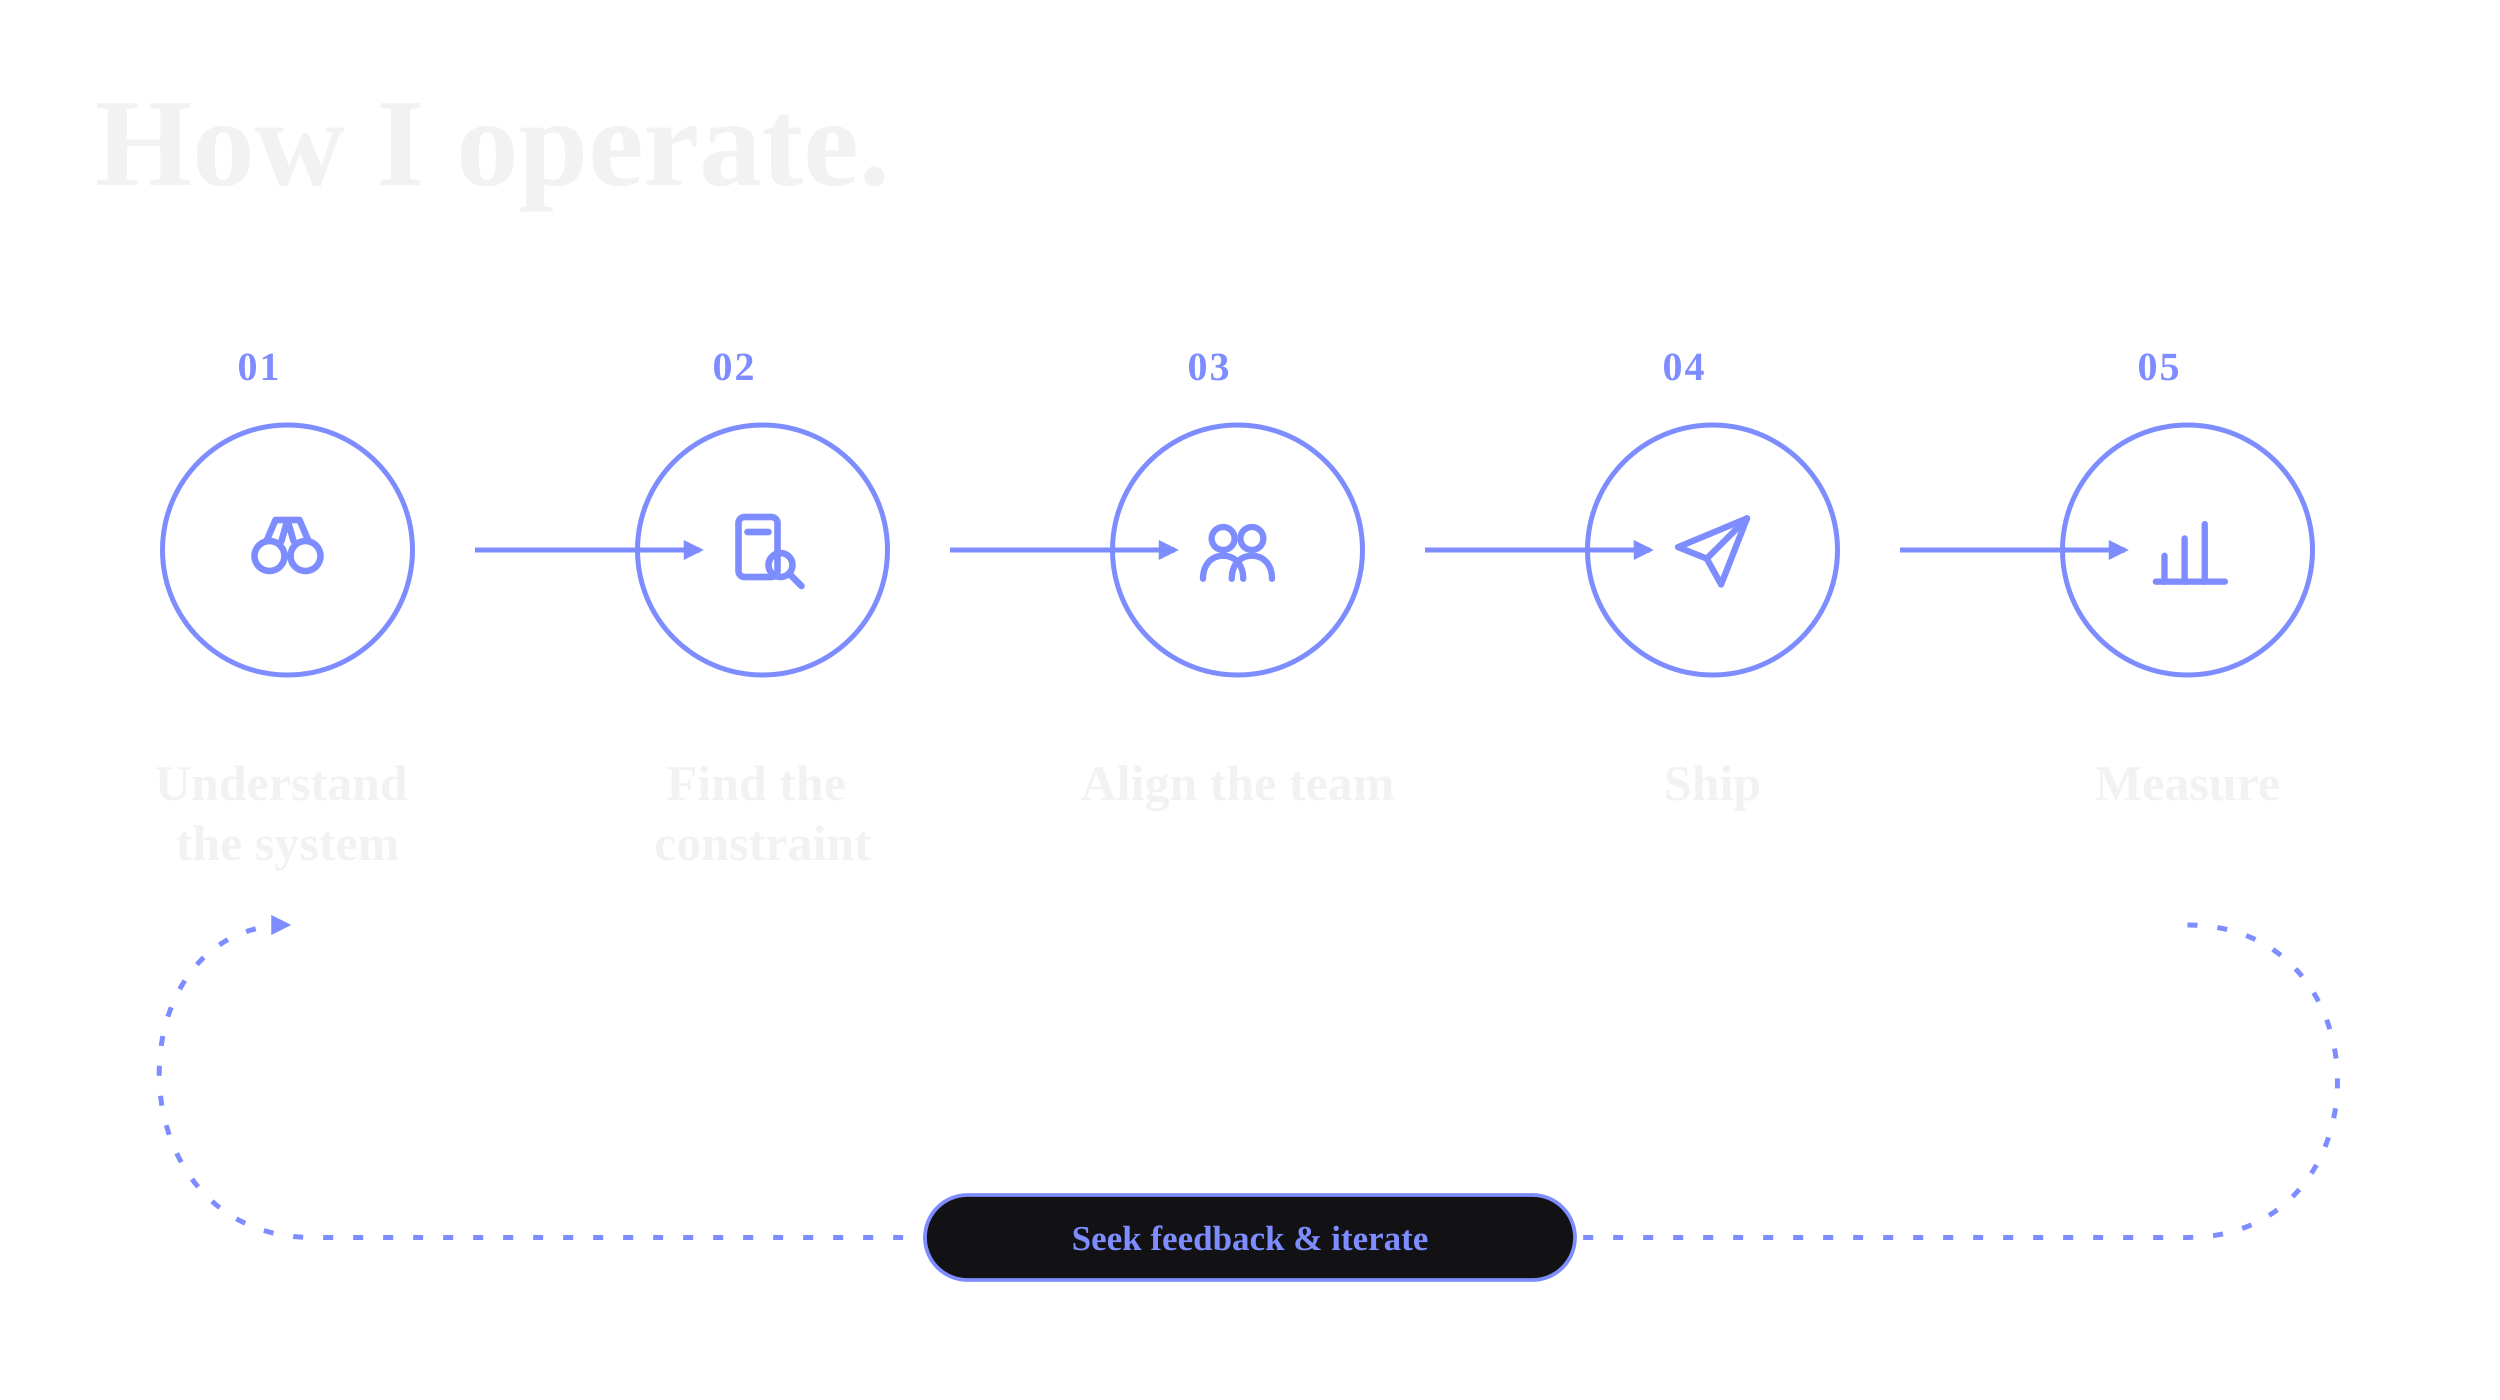
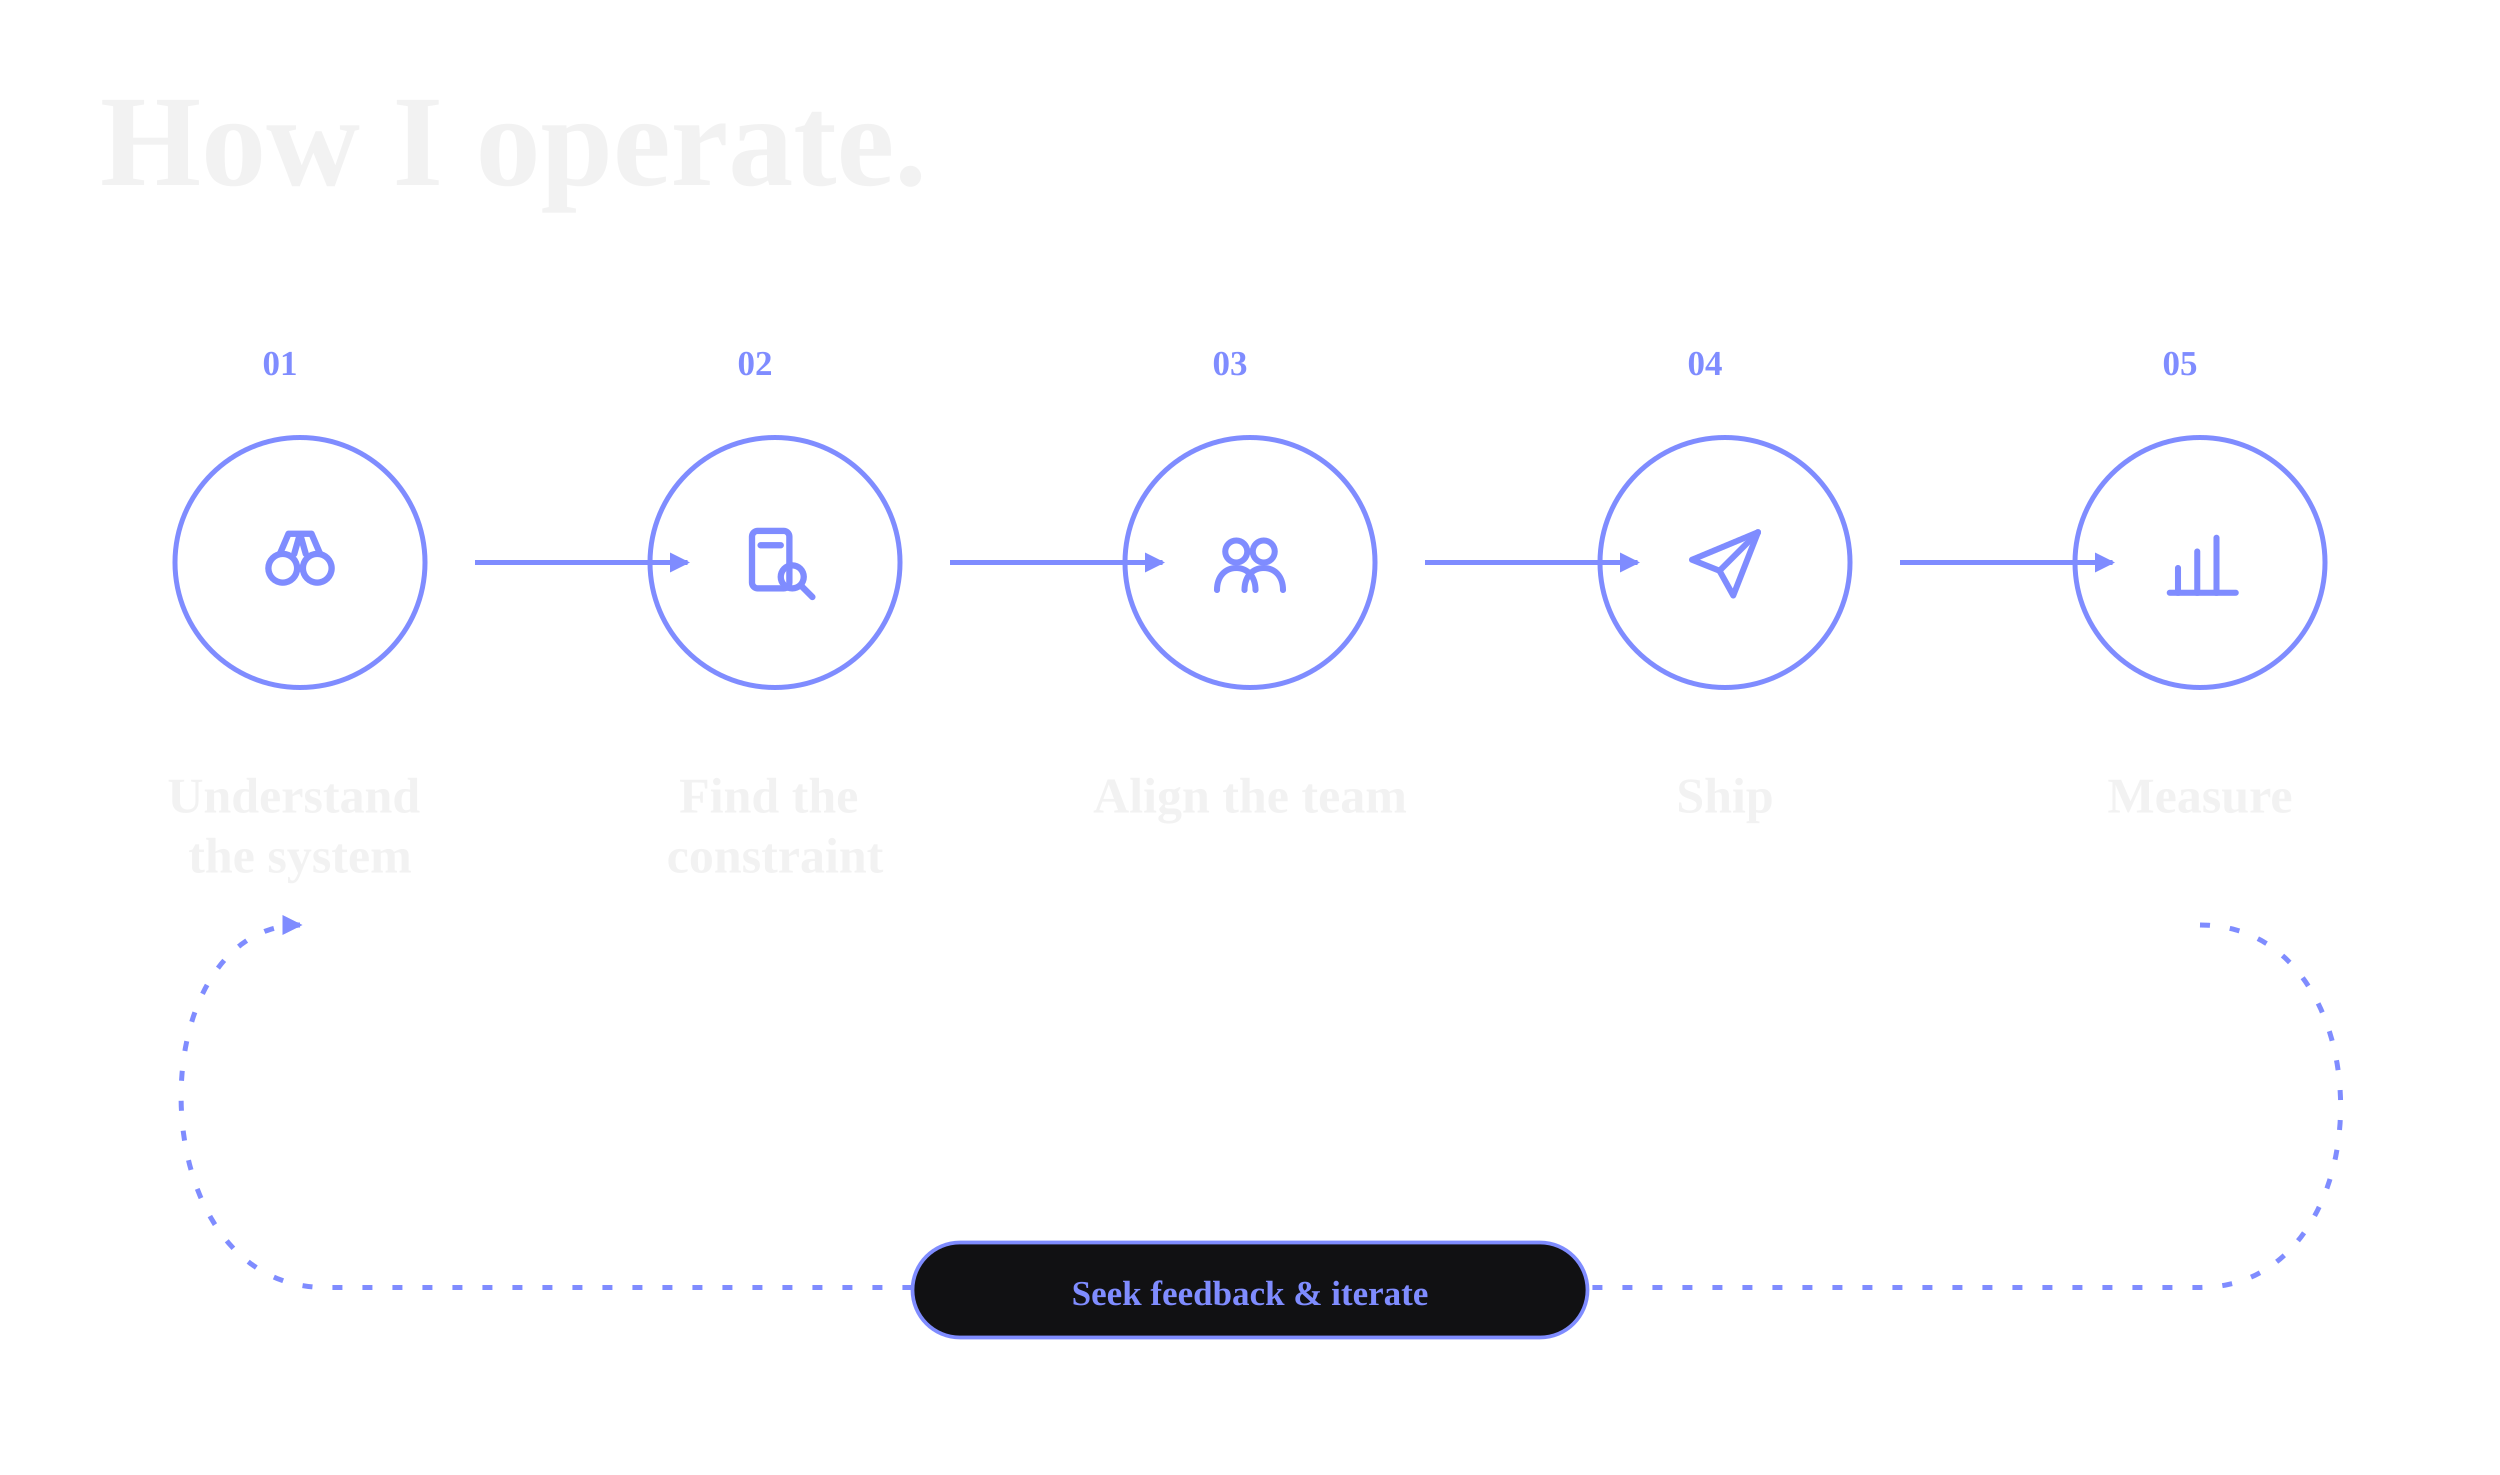
- <svg xmlns="http://www.w3.org/2000/svg" viewBox="0 0 1000 560" role="img" aria-labelledby="how-i-operate-tablet-title how-i-operate-tablet-desc">
+ <svg xmlns="http://www.w3.org/2000/svg" viewBox="0 0 1000 590" role="img" aria-labelledby="how-i-operate-tablet-title how-i-operate-tablet-desc">
  <defs>
-     <marker id="operate-arrow-tablet" markerWidth="8" markerHeight="8" refX="6.5" refY="4" orient="auto" markerUnits="userSpaceOnUse">
-       <path d="M0,0 L8,4 L0,8 Z" fill="var(--accent, #7d8cff)" />
+     <marker id="operate-arrow-tablet" markerWidth="8" markerHeight="8" refX="7" refY="4" orient="auto" markerUnits="userSpaceOnUse">
+       <path d="M0 0 L8 4 L0 8 Z" fill="var(--accent, #7f8cff)" />
    </marker>
-     <style>
-       .bg { fill: transparent; }
-       .accent-stroke { stroke: var(--accent, #7d8cff); }
-       .accent-fill { fill: var(--accent, #7d8cff); }
-       .ink { fill: var(--ink, #f2f2f2); }
-       .muted { fill: var(--ink-secondary, #a5a5a5); }
-       .num {
-         font-family: var(--font-mono, ui-monospace, SFMono-Regular, Menlo, monospace);
-         font-size: 16px;
-         font-weight: 700;
-         letter-spacing: .05em;
-       }
-       .title {
-         font-family: var(--font-heading, Inter, system-ui, sans-serif);
-         font-weight: 700;
-       }
-       .feedback {
-         font-family: var(--font-mono, ui-monospace, SFMono-Regular, Menlo, monospace);
-         font-size: 14px;
-         font-weight: 600;
-       }
-       .icon {
-         stroke: var(--accent, #7d8cff);
-         fill: none;
-         stroke-width: 2.2;
-         stroke-linecap: round;
-         stroke-linejoin: round;
-       }
-     </style>
  </defs>
-   <rect class="bg" width="1000" height="560" />
-   <text x="38" y="74" class="ink title" font-size="50">How I operate.</text>
-   <g class="accent-stroke" fill="none" stroke-width="2" marker-end="url(#operate-arrow-tablet)">
-     <line x1="190" y1="220" x2="280" y2="220" />
-     <line x1="380" y1="220" x2="470" y2="220" />
-     <line x1="570" y1="220" x2="660" y2="220" />
-     <line x1="760" y1="220" x2="850" y2="220" />
+   <rect width="1000" height="590" fill="transparent" />
+   <text x="40" y="74" fill="var(--ink, #f2f2f2)" font-family="var(--font-heading, Inter, system-ui, sans-serif)" font-size="52" font-weight="700">How I operate.</text>
+   <g stroke="var(--accent, #7f8cff)" stroke-width="2" fill="none" marker-end="url(#operate-arrow-tablet)">
+     <line x1="190" y1="225" x2="275" y2="225" />
+     <line x1="380" y1="225" x2="465" y2="225" />
+     <line x1="570" y1="225" x2="655" y2="225" />
+     <line x1="760" y1="225" x2="845" y2="225" />
  </g>
-   <g>
-     <text x="95" y="152" class="accent-fill num">01</text>
-     <circle cx="115" cy="220" r="50" class="accent-stroke" fill="none" stroke-width="2" />
-     <g transform="translate(95.8 200.8) scale(1.2)" class="icon">
-       <circle cx="10" cy="18" r="5" />
-       <circle cx="22" cy="18" r="5" />
-       <path d="M9 13l3-7h4l2 7M23 13l-3-7h-4l-2 7M15 18h2" />
-     </g>
-     <text x="115" y="320" text-anchor="middle" class="ink title" font-size="20">
-       <tspan x="115" dy="0">Understand</tspan>
-       <tspan x="115" dy="24">the system</tspan>
+   <g font-family="var(--font-mono, ui-monospace, monospace)" font-weight="700" fill="var(--accent, #7f8cff)" font-size="14">
+     <text x="105" y="150">01</text>
+     <text x="295" y="150">02</text>
+     <text x="485" y="150">03</text>
+     <text x="675" y="150">04</text>
+     <text x="865" y="150">05</text>
+   </g>
+   <g fill="none" stroke="var(--accent, #7f8cff)" stroke-width="2">
+     <circle cx="120" cy="225" r="50" />
+     <circle cx="310" cy="225" r="50" />
+     <circle cx="500" cy="225" r="50" />
+     <circle cx="690" cy="225" r="50" />
+     <circle cx="880" cy="225" r="50" />
+   </g>
+   <g transform="translate(101.6 206.6) scale(1.15)" stroke="var(--accent, #7f8cff)" fill="none" stroke-width="2.2" stroke-linecap="round" stroke-linejoin="round">
+     <circle cx="10" cy="18" r="5" />
+     <circle cx="22" cy="18" r="5" />
+     <path d="M9 13l3-7h4l2 7M23 13l-3-7h-4l-2 7M15 18h2" />
+   </g>
+   <g transform="translate(291.6 206.6) scale(1.15)" stroke="var(--accent, #7f8cff)" fill="none" stroke-width="2.2" stroke-linecap="round" stroke-linejoin="round">
+     <rect x="8" y="5" width="13" height="20" rx="2" />
+     <line x1="11" y1="10" x2="18" y2="10" />
+     <circle cx="22" cy="21" r="4" />
+     <line x1="25" y1="24" x2="29" y2="28" />
+   </g>
+   <g transform="translate(482.4 207.4) scale(1.1)" stroke="var(--accent, #7f8cff)" fill="none" stroke-width="2.2" stroke-linecap="round" stroke-linejoin="round">
+     <circle cx="11" cy="12" r="4" />
+     <circle cx="21" cy="12" r="4" />
+     <path d="M4 26c0-5 3-8 7-8s7 3 7 8" />
+     <path d="M14 26c0-5 3-8 7-8s7 3 7 8" />
+   </g>
+   <g transform="translate(672.4 207.4) scale(1.1)" stroke="var(--accent, #7f8cff)" fill="none" stroke-width="2.2" stroke-linecap="round" stroke-linejoin="round">
+     <path d="M4 15L28 5 19 28 14 19 4 15Z" />
+     <path d="M14 19L28 5" />
+   </g>
+   <g transform="translate(862.4 207.4) scale(1.1)" stroke="var(--accent, #7f8cff)" fill="none" stroke-width="2.2" stroke-linecap="round" stroke-linejoin="round">
+     <line x1="5" y1="27" x2="29" y2="27" />
+     <line x1="8" y1="27" x2="8" y2="18" />
+     <line x1="15" y1="27" x2="15" y2="12" />
+     <line x1="22" y1="27" x2="22" y2="7" />
+   </g>
+   <g fill="var(--ink, #f2f2f2)" font-family="var(--font-heading, Inter, system-ui, sans-serif)" font-size="20" font-weight="700" text-anchor="middle">
+     <text x="120" y="325">
+       <tspan x="120">Understand</tspan>
+       <tspan x="120" dy="24">the system</tspan>
    </text>
-     <text x="285" y="152" class="accent-fill num">02</text>
-     <circle cx="305" cy="220" r="50" class="accent-stroke" fill="none" stroke-width="2" />
-     <g transform="translate(285.8 200.8) scale(1.2)" class="icon">
-       <rect x="8" y="5" width="13" height="20" rx="2" />
-       <line x1="11" y1="10" x2="18" y2="10" />
-       <circle cx="22" cy="21" r="4" />
-       <line x1="25" y1="24" x2="29" y2="28" />
-     </g>
-     <text x="305" y="320" text-anchor="middle" class="ink title" font-size="20">
-       <tspan x="305" dy="0">Find the</tspan>
-       <tspan x="305" dy="24">constraint</tspan>
+     <text x="310" y="325">
+       <tspan x="310">Find the</tspan>
+       <tspan x="310" dy="24">constraint</tspan>
    </text>
-     <text x="475" y="152" class="accent-fill num">03</text>
-     <circle cx="495" cy="220" r="50" class="accent-stroke" fill="none" stroke-width="2" />
-     <g transform="translate(476.6 201.6) scale(1.15)" class="icon">
-       <circle cx="11" cy="12" r="4" />
-       <circle cx="21" cy="12" r="4" />
-       <path d="M4 26c0-5 3-8 7-8s7 3 7 8" />
-       <path d="M14 26c0-5 3-8 7-8s7 3 7 8" />
-     </g>
-     <text x="495" y="320" text-anchor="middle" class="ink title" font-size="20">Align the team</text>
-     <text x="665" y="152" class="accent-fill num">04</text>
-     <circle cx="685" cy="220" r="50" class="accent-stroke" fill="none" stroke-width="2" />
-     <g transform="translate(666.6 201.6) scale(1.15)" class="icon">
-       <path d="M4 15L28 5 19 28 14 19 4 15Z" />
-       <path d="M14 19L28 5" />
-     </g>
-     <text x="685" y="320" text-anchor="middle" class="ink title" font-size="20">Ship</text>
-     <text x="855" y="152" class="accent-fill num">05</text>
-     <circle cx="875" cy="220" r="50" class="accent-stroke" fill="none" stroke-width="2" />
-     <g transform="translate(856.6 201.6) scale(1.15)" class="icon">
-       <line x1="5" y1="27" x2="29" y2="27" />
-       <line x1="8" y1="27" x2="8" y2="18" />
-       <line x1="15" y1="27" x2="15" y2="12" />
-       <line x1="22" y1="27" x2="22" y2="7" />
-     </g>
-     <text x="875" y="320" text-anchor="middle" class="ink title" font-size="20">Measure</text>
+     <text x="500" y="325">Align the team</text>
+     <text x="690" y="325">Ship</text>
+     <text x="880" y="325">Measure</text>
  </g>
-   <path d="M875 370          C955 370 955 495 875 495          L125 495          C45 495 45 370 115 370" class="accent-stroke" fill="none" stroke-width="2" stroke-dasharray="4 8" marker-end="url(#operate-arrow-tablet)" />
-   <rect x="370" y="478" width="260" height="34" rx="17" fill="var(--background, #121214)" stroke="var(--accent, #7d8cff)" stroke-width="1.5" />
-   <text x="500" y="500" text-anchor="middle" class="accent-fill feedback">Seek feedback &amp; iterate</text>
+   <path d="M880 370          C955 370 955 515 880 515          L130 515          C55 515 55 370 120 370" stroke="var(--accent, #7f8cff)" stroke-width="2" stroke-dasharray="4 8" fill="none" marker-end="url(#operate-arrow-tablet)" />
+   <rect x="365" y="497" width="270" height="38" rx="19" fill="var(--background, #111113)" stroke="var(--accent, #7f8cff)" stroke-width="1.5" />
+   <text x="500" y="522" text-anchor="middle" fill="var(--accent, #7f8cff)" font-family="var(--font-mono, ui-monospace, monospace)" font-size="14" font-weight="600">Seek feedback &amp; iterate</text>
</svg>
